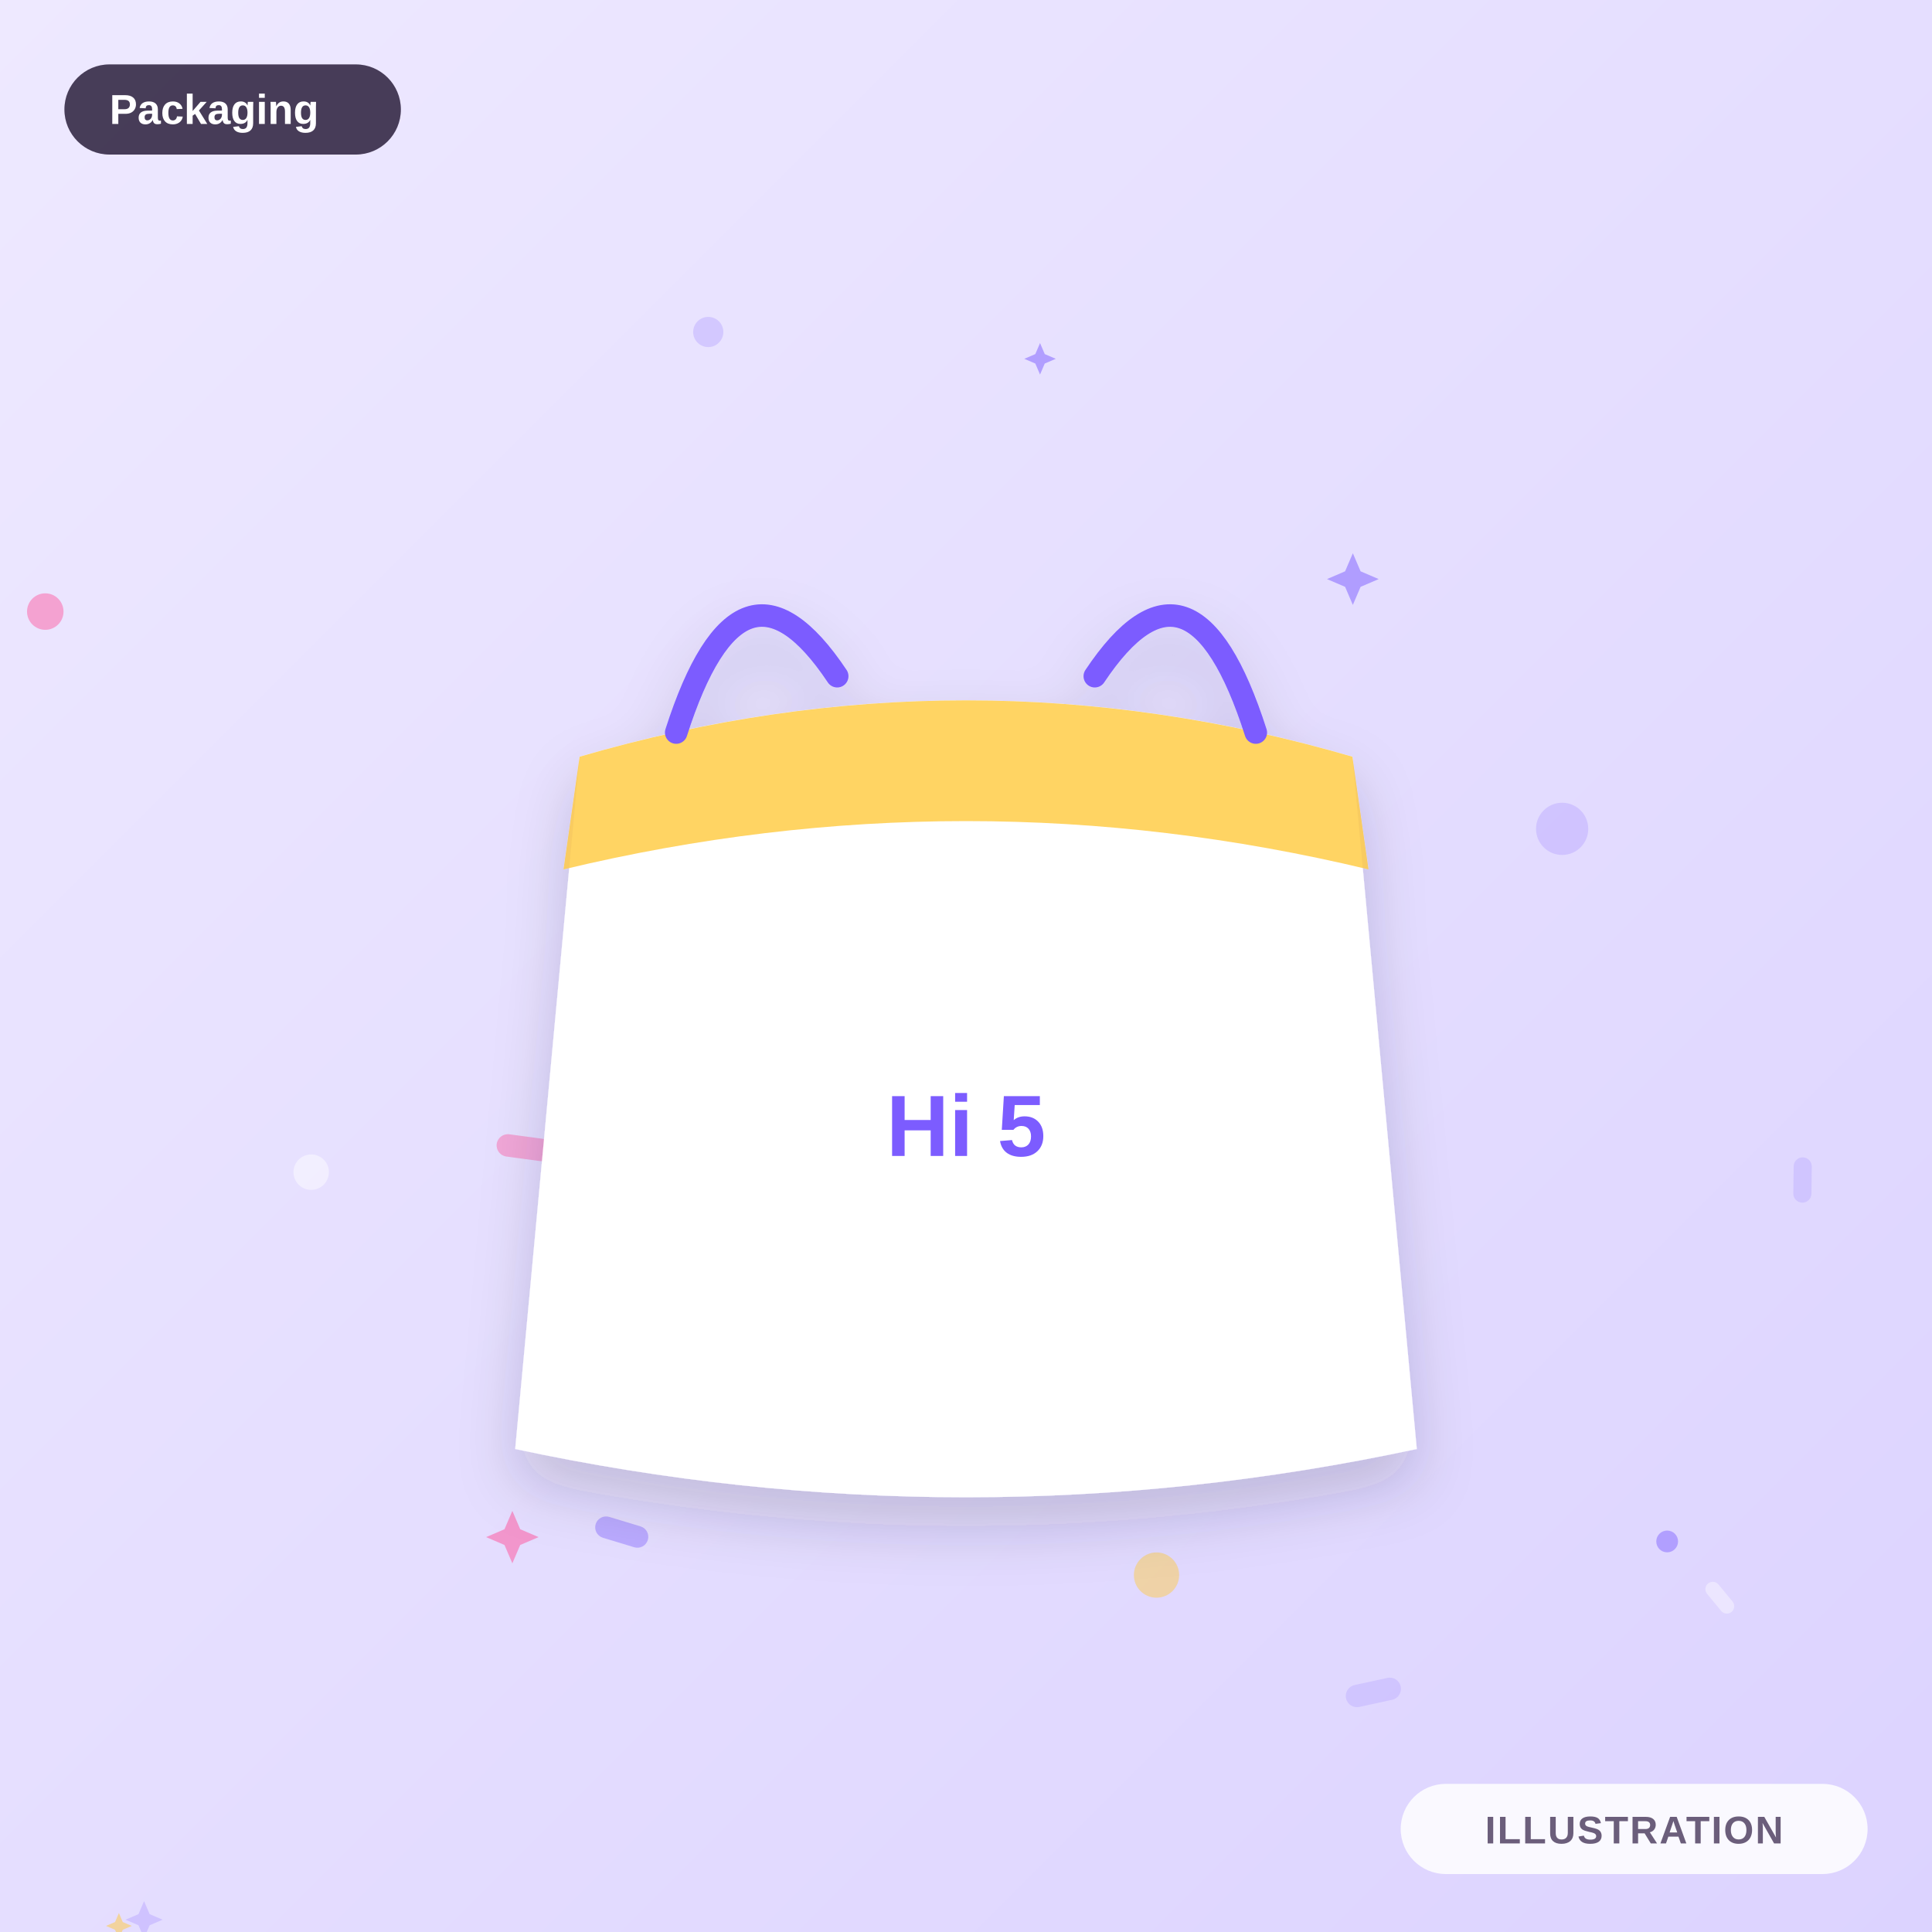
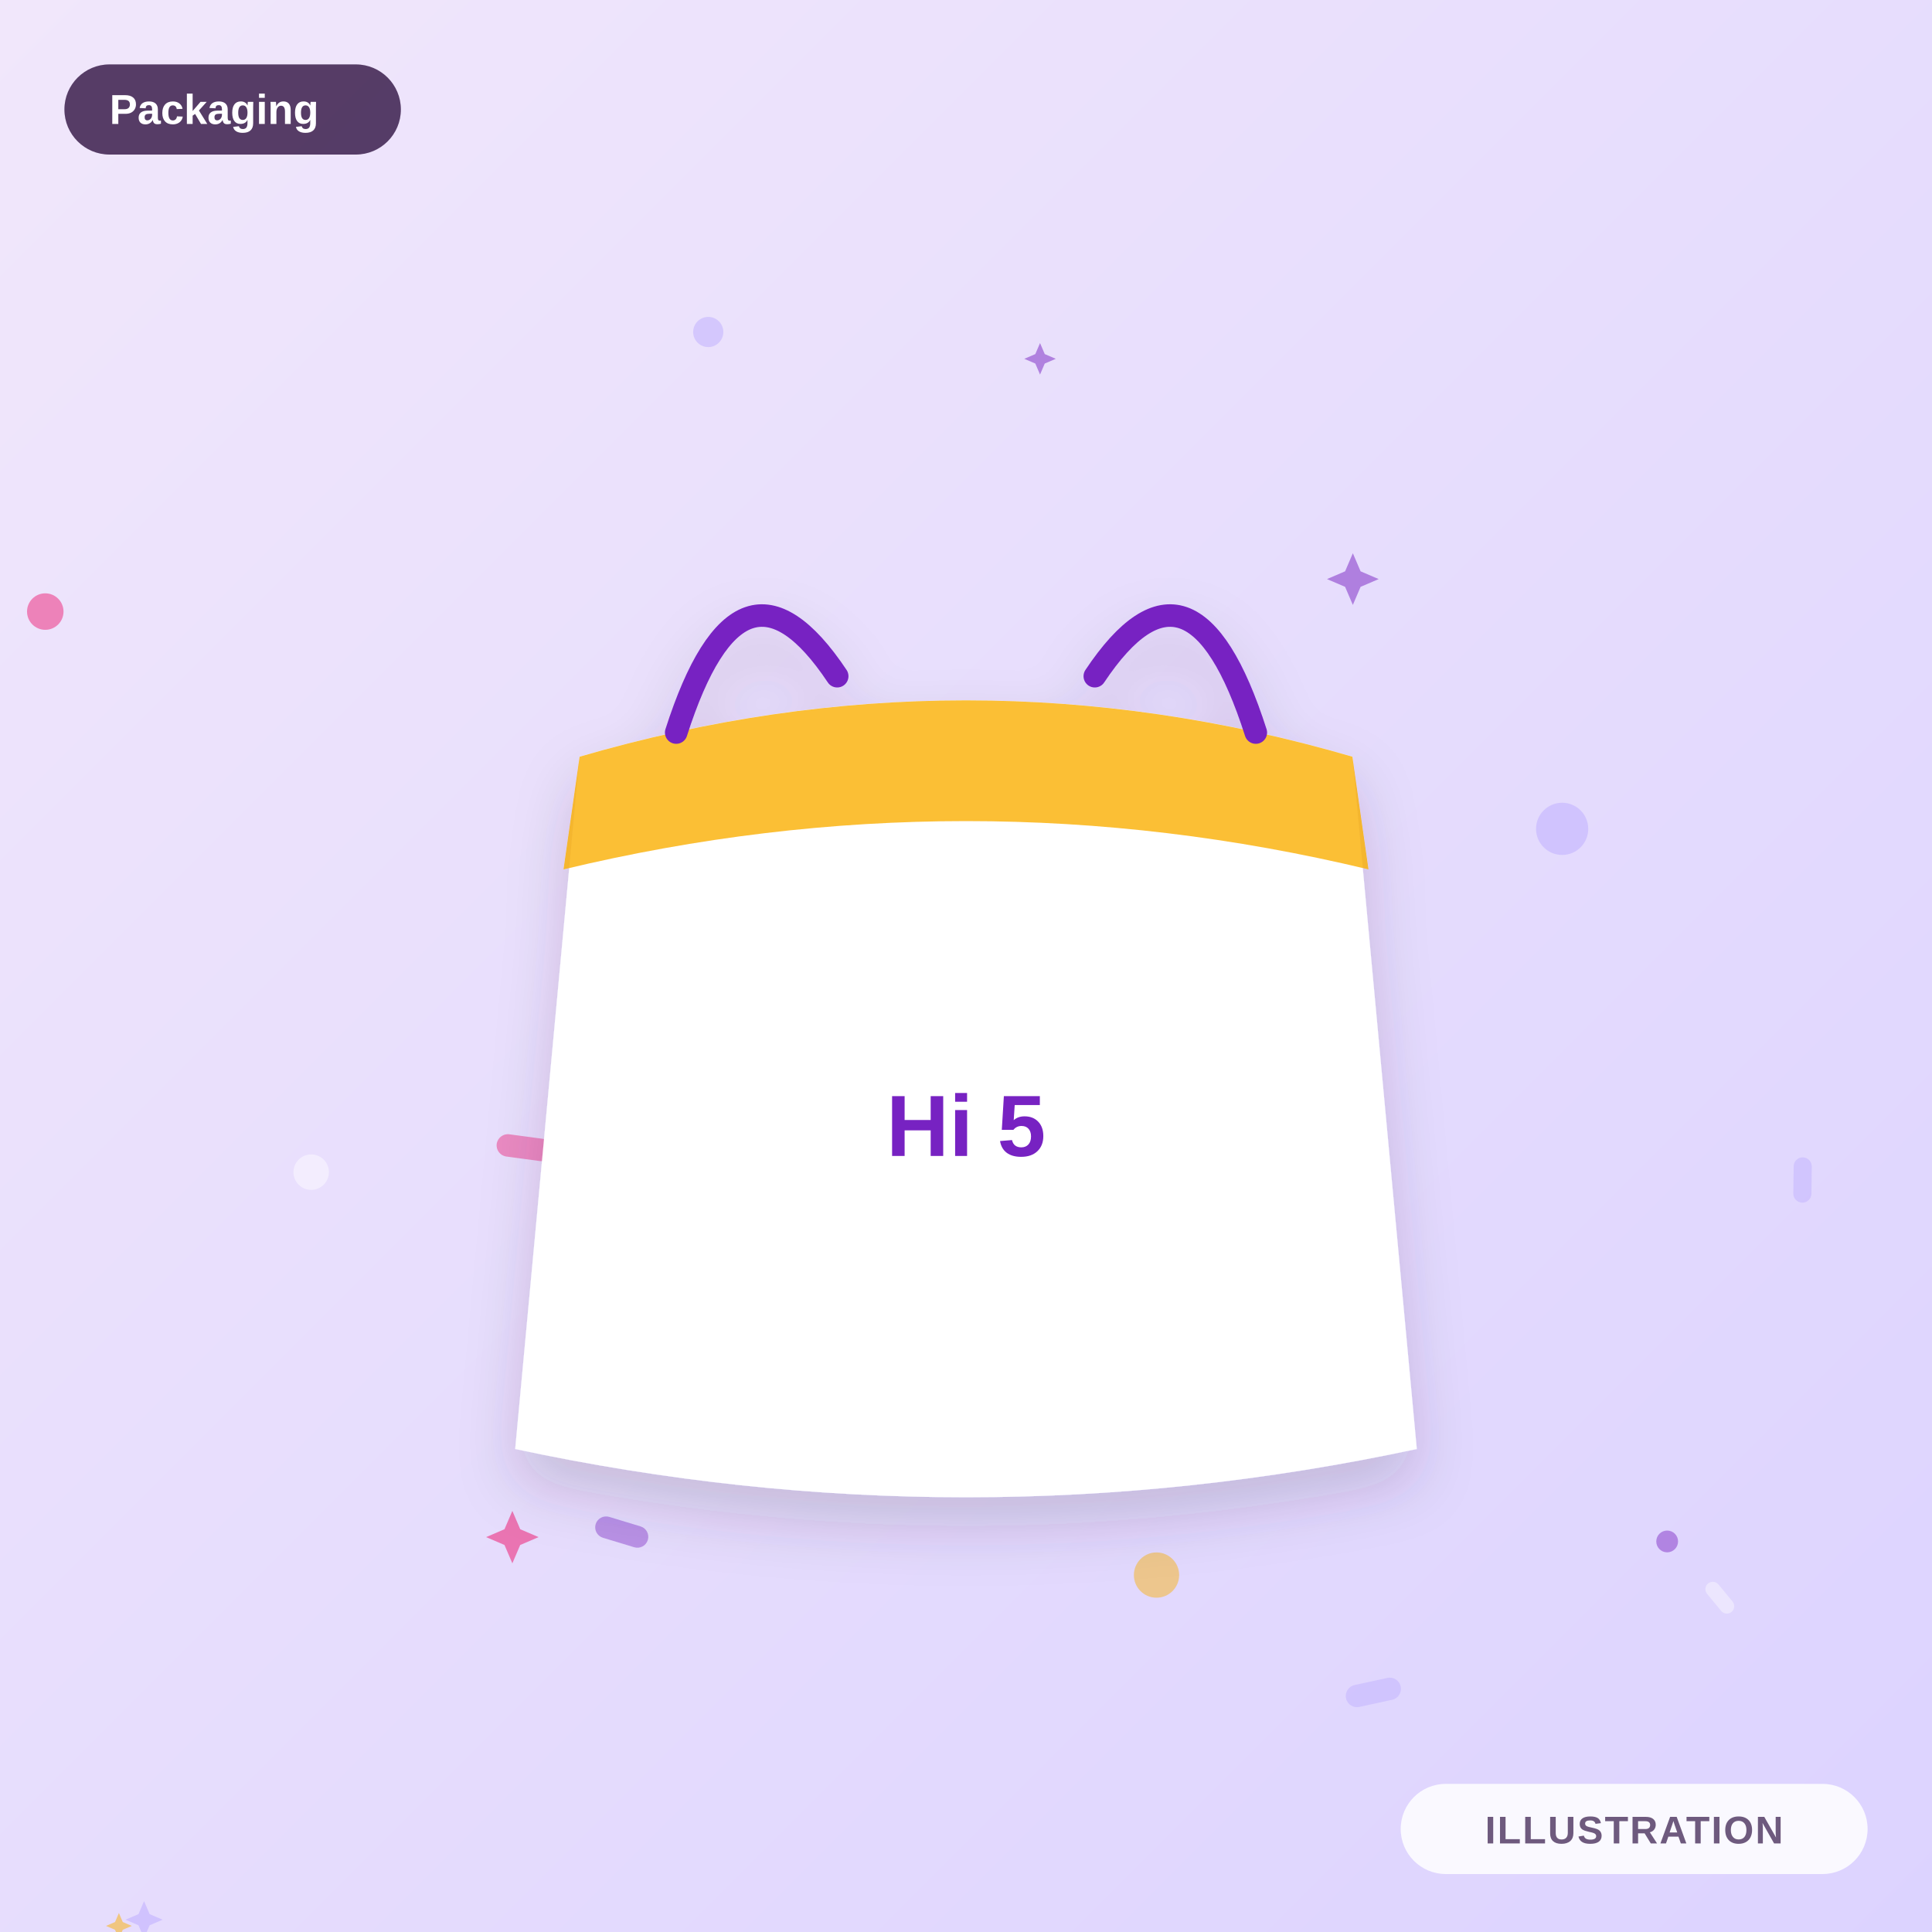
<svg xmlns="http://www.w3.org/2000/svg" viewBox="0 0 1200 1200" width="1200" height="1200" role="img">
  <defs>
    <linearGradient id="bg-special-bead-bracelet-packaging" x1="0" y1="0" x2="1" y2="1">
-       <stop offset="0" stop-color="#EEE9FF" />
+       <stop offset="0" stop-color="#F1E7FB" />
      <stop offset="1" stop-color="#DCD3FF" />
    </linearGradient>
    <radialGradient id="shine-special-bead-bracelet-packaging" cx="0.35" cy="0.3" r="0.7">
      <stop offset="0" stop-color="#fff" stop-opacity="0.85" />
      <stop offset="0.35" stop-color="#fff" stop-opacity="0.15" />
      <stop offset="1" stop-color="#000" stop-opacity="0.12" />
    </radialGradient>
    <filter id="shadow-special-bead-bracelet-packaging" x="-20%" y="-20%" width="140%" height="140%">
-       <feDropShadow dx="0" dy="18" stdDeviation="18" flood-color="#2A1E3B" flood-opacity="0.18" />
+       <feDropShadow dx="0" dy="18" stdDeviation="18" flood-color="#3B1F4C" flood-opacity="0.18" />
    </filter>
  </defs>
  <rect width="1200" height="1200" fill="url(#bg-special-bead-bracelet-packaging)" />
  <circle cx="970.27" cy="514.815" r="16.222" fill="#B9A7FF" opacity="0.45" />
-   <rect x="309.459" y="703.602" width="34.831" height="13.932" rx="6.966" fill="#FF4F9A" opacity="0.4" transform="rotate(7.689347 309.4586 703.602)" />
+   <rect x="309.459" y="703.602" width="34.831" height="13.932" rx="6.966" fill="#ED0C68" opacity="0.4" transform="rotate(7.689347 309.4586 703.602)" />
  <circle cx="485.35" cy="609.548" r="7.736" fill="#B9A7FF" opacity="0.45" />
-   <path d="M645.984 213.085 L648.917 219.93 L655.762 222.864 L648.917 225.797 L645.984 232.642 L643.05 225.797 L636.205 222.864 L643.05 219.93Z" fill="#7B5CFF" opacity="0.5" />
-   <path d="M840.277 343.625 L845.091 354.859 L856.325 359.674 L845.091 364.488 L840.277 375.722 L835.462 364.488 L824.228 359.674 L835.462 354.859Z" fill="#7B5CFF" opacity="0.5" />
+   <path d="M645.984 213.085 L648.917 219.93 L655.762 222.864 L648.917 225.797 L645.984 232.642 L643.05 225.797 L636.205 222.864 L643.05 219.93Z" fill="#7721C2" opacity="0.5" />
+   <path d="M840.277 343.625 L845.091 354.859 L856.325 359.674 L845.091 364.488 L840.277 375.722 L835.462 364.488 L824.228 359.674 L835.462 354.859Z" fill="#7721C2" opacity="0.5" />
  <rect x="1125.392" y="718.929" width="28.135" height="11.254" rx="5.627" fill="#B9A7FF" opacity="0.4" transform="rotate(90.71313 1125.392 718.9292)" />
-   <rect x="371.944" y="940.208" width="33.85" height="13.54" rx="6.77" fill="#7B5CFF" opacity="0.4" transform="rotate(16.87308 371.9436 940.2083)" />
+   <rect x="371.944" y="940.208" width="33.85" height="13.54" rx="6.77" fill="#7721C2" opacity="0.4" transform="rotate(16.87308 371.9436 940.2083)" />
  <rect x="871.479" y="1054.295" width="34.751" height="13.9" rx="6.95" fill="#B9A7FF" opacity="0.4" transform="rotate(167.7497 871.4786 1054.295)" />
-   <circle cx="28.121" cy="379.859" r="11.331" fill="#FF4F9A" opacity="0.45" />
-   <circle cx="718.332" cy="978.308" r="14.059" fill="#FFC93C" opacity="0.45" />
+   <circle cx="28.121" cy="379.859" r="11.331" fill="#ED0C68" opacity="0.45" />
+   <circle cx="718.332" cy="978.308" r="14.059" fill="#FAAF04" opacity="0.45" />
  <rect x="1064.45" y="980.608" width="22.897" height="9.159" rx="4.579" fill="#FFFFFF" opacity="0.4" transform="rotate(50.45362 1064.45 980.608)" />
  <path d="M89.478 1180.834 L92.938 1188.907 L101.011 1192.367 L92.938 1195.826 L89.478 1203.899 L86.019 1195.826 L77.946 1192.367 L86.019 1188.907Z" fill="#B9A7FF" opacity="0.5" />
-   <circle cx="422.39" cy="533.901" r="16.532" fill="#FF4F9A" opacity="0.45" />
-   <circle cx="1035.507" cy="957.419" r="6.767" fill="#7B5CFF" opacity="0.45" />
-   <path d="M73.857 1188.208 L76.26 1193.815 L81.867 1196.218 L76.26 1198.621 L73.857 1204.228 L71.453 1198.621 L65.846 1196.218 L71.453 1193.815Z" fill="#FFC93C" opacity="0.5" />
+   <circle cx="422.39" cy="533.901" r="16.532" fill="#ED0C68" opacity="0.45" />
+   <circle cx="1035.507" cy="957.419" r="6.767" fill="#7721C2" opacity="0.45" />
+   <path d="M73.857 1188.208 L76.26 1193.815 L81.867 1196.218 L76.26 1198.621 L73.857 1204.228 L71.453 1198.621 L65.846 1196.218 L71.453 1193.815Z" fill="#FAAF04" opacity="0.5" />
  <circle cx="439.907" cy="206.209" r="9.372" fill="#B9A7FF" opacity="0.45" />
  <circle cx="193.284" cy="728.049" r="11.008" fill="#FFFFFF" opacity="0.45" />
-   <path d="M318.232 938.433 L323.12 949.837 L334.523 954.724 L323.12 959.611 L318.232 971.014 L313.345 959.611 L301.942 954.724 L313.345 949.837Z" fill="#FF4F9A" opacity="0.5" />
+   <path d="M318.232 938.433 L323.12 949.837 L334.523 954.724 L323.12 959.611 L318.232 971.014 L313.345 959.611 L301.942 954.724 L313.345 949.837Z" fill="#ED0C68" opacity="0.5" />
  <g filter="url(#shadow-special-bead-bracelet-packaging)">
    <path d="M360 470 Q600 400 840 470 L880 900 Q600 960 320 900 Z" fill="#FFFFFF" />
-     <path d="M360 470 Q600 400 840 470 L850 540 Q600 480 350 540 Z" fill="#FFC93C" opacity="0.8" />
-     <path d="M420 455 Q460 330 520 420" fill="none" stroke="#7B5CFF" stroke-width="14" stroke-linecap="round" />
-     <path d="M780 455 Q740 330 680 420" fill="none" stroke="#7B5CFF" stroke-width="14" stroke-linecap="round" />
+     <path d="M360 470 Q600 400 840 470 L850 540 Q600 480 350 540 Z" fill="#FAAF04" opacity="0.8" />
+     <path d="M420 455 Q460 330 520 420" fill="none" stroke="#7721C2" stroke-width="14" stroke-linecap="round" />
+     <path d="M780 455 Q740 330 680 420" fill="none" stroke="#7721C2" stroke-width="14" stroke-linecap="round" />
    <rect x="500" y="640" width="200" height="120" rx="24" fill="#FFFFFF" />
-     <text x="600" y="718" text-anchor="middle" font-family="Arial Rounded MT Bold, Arial, sans-serif" font-size="54" font-weight="700" fill="#7B5CFF">Hi 5</text>
+     <text x="600" y="718" text-anchor="middle" font-family="Arial Rounded MT Bold, Arial, sans-serif" font-size="54" font-weight="700" fill="#7721C2">Hi 5</text>
  </g>
  <g>
-     <rect x="40" y="40" width="209" height="56" rx="28" fill="#2A1E3B" opacity="0.85" />
+     <rect x="40" y="40" width="209" height="56" rx="28" fill="#3B1F4C" opacity="0.85" />
    <text x="68" y="77" font-family="Arial, sans-serif" font-size="26" font-weight="700" fill="#FFFFFF">Packaging</text>
  </g>
  <g>
    <rect x="870" y="1108" width="290" height="56" rx="28" fill="#FFFFFF" opacity="0.85" />
-     <text x="1015" y="1145" text-anchor="middle" font-family="Arial, sans-serif" font-size="24" font-weight="700" fill="#6B5E7B" letter-spacing="1">ILLUSTRATION</text>
+     <text x="1015" y="1145" text-anchor="middle" font-family="Arial, sans-serif" font-size="24" font-weight="700" fill="#6E5A7E" letter-spacing="1">ILLUSTRATION</text>
  </g>
</svg>
